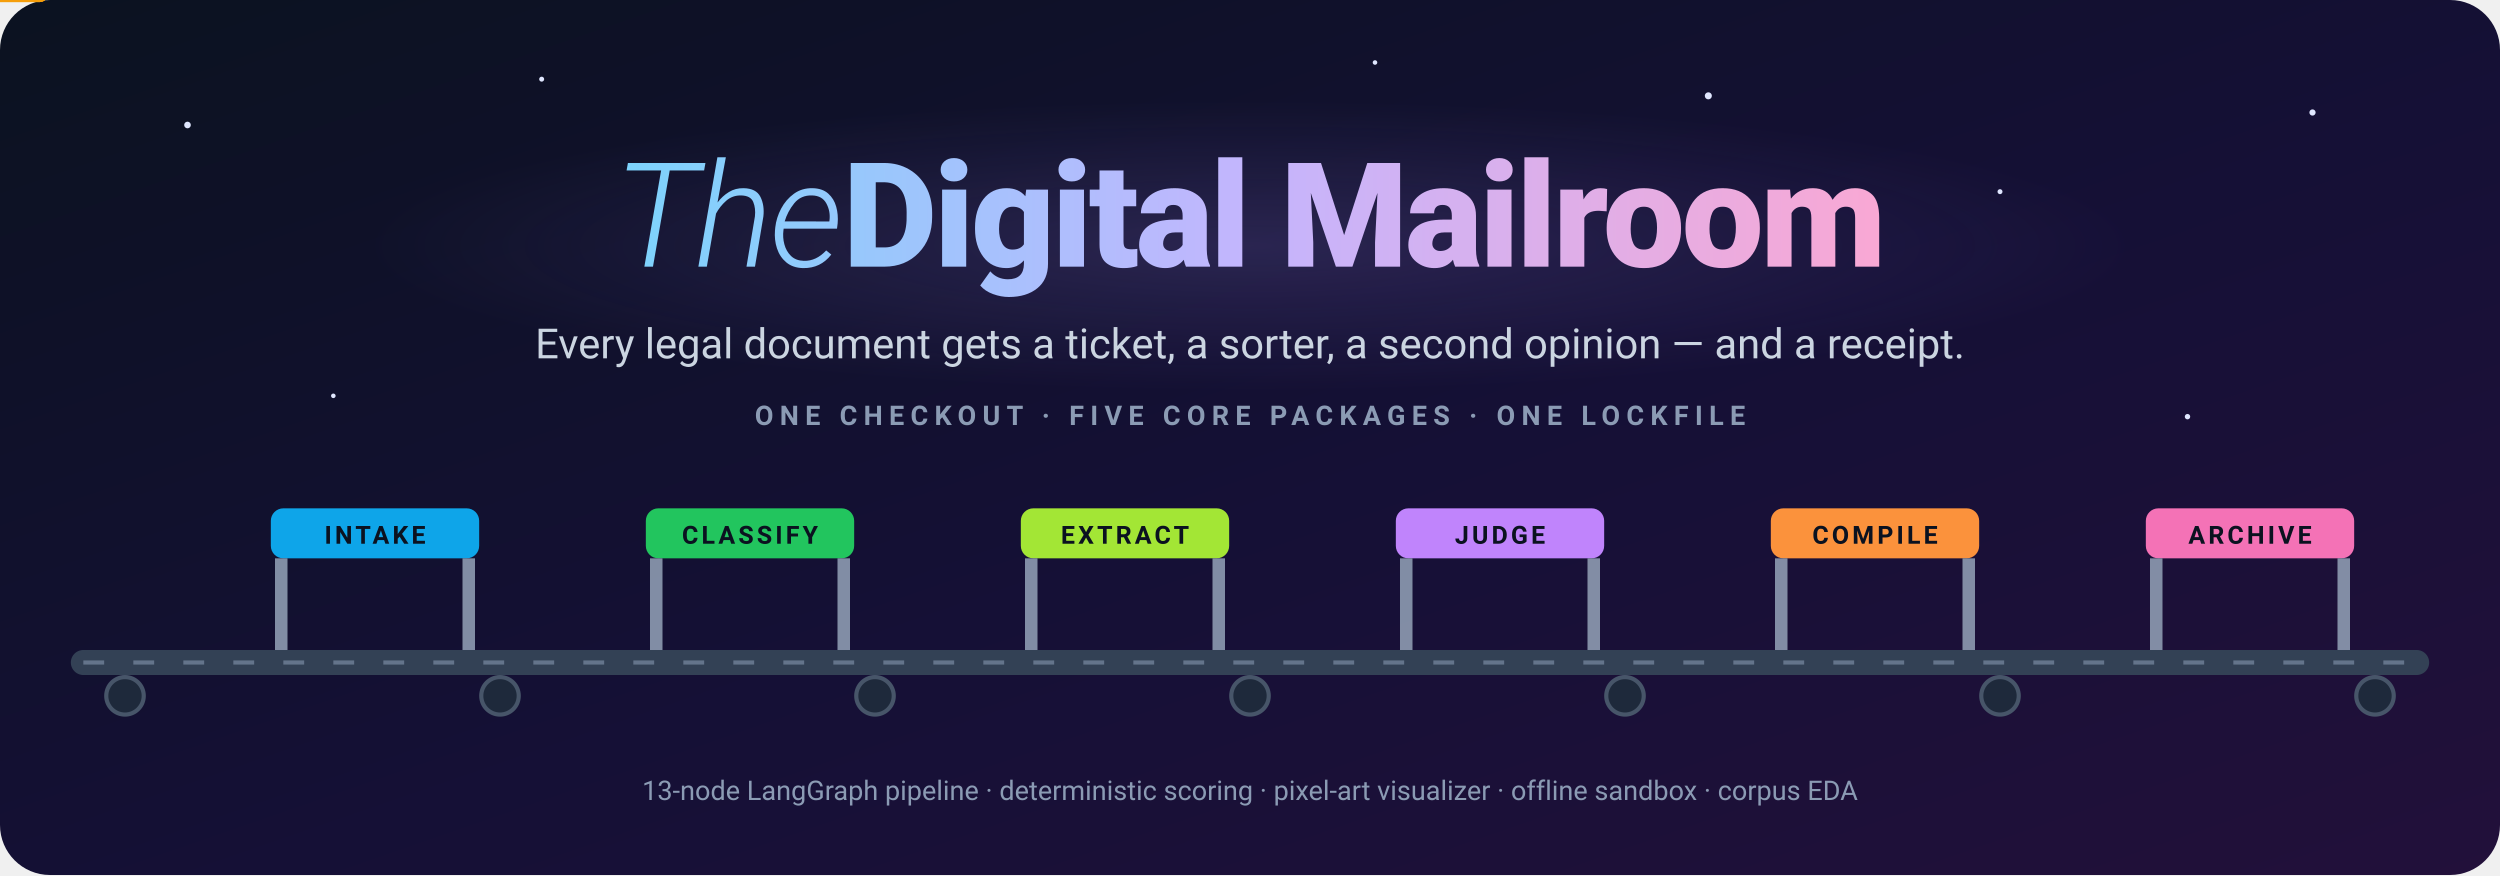
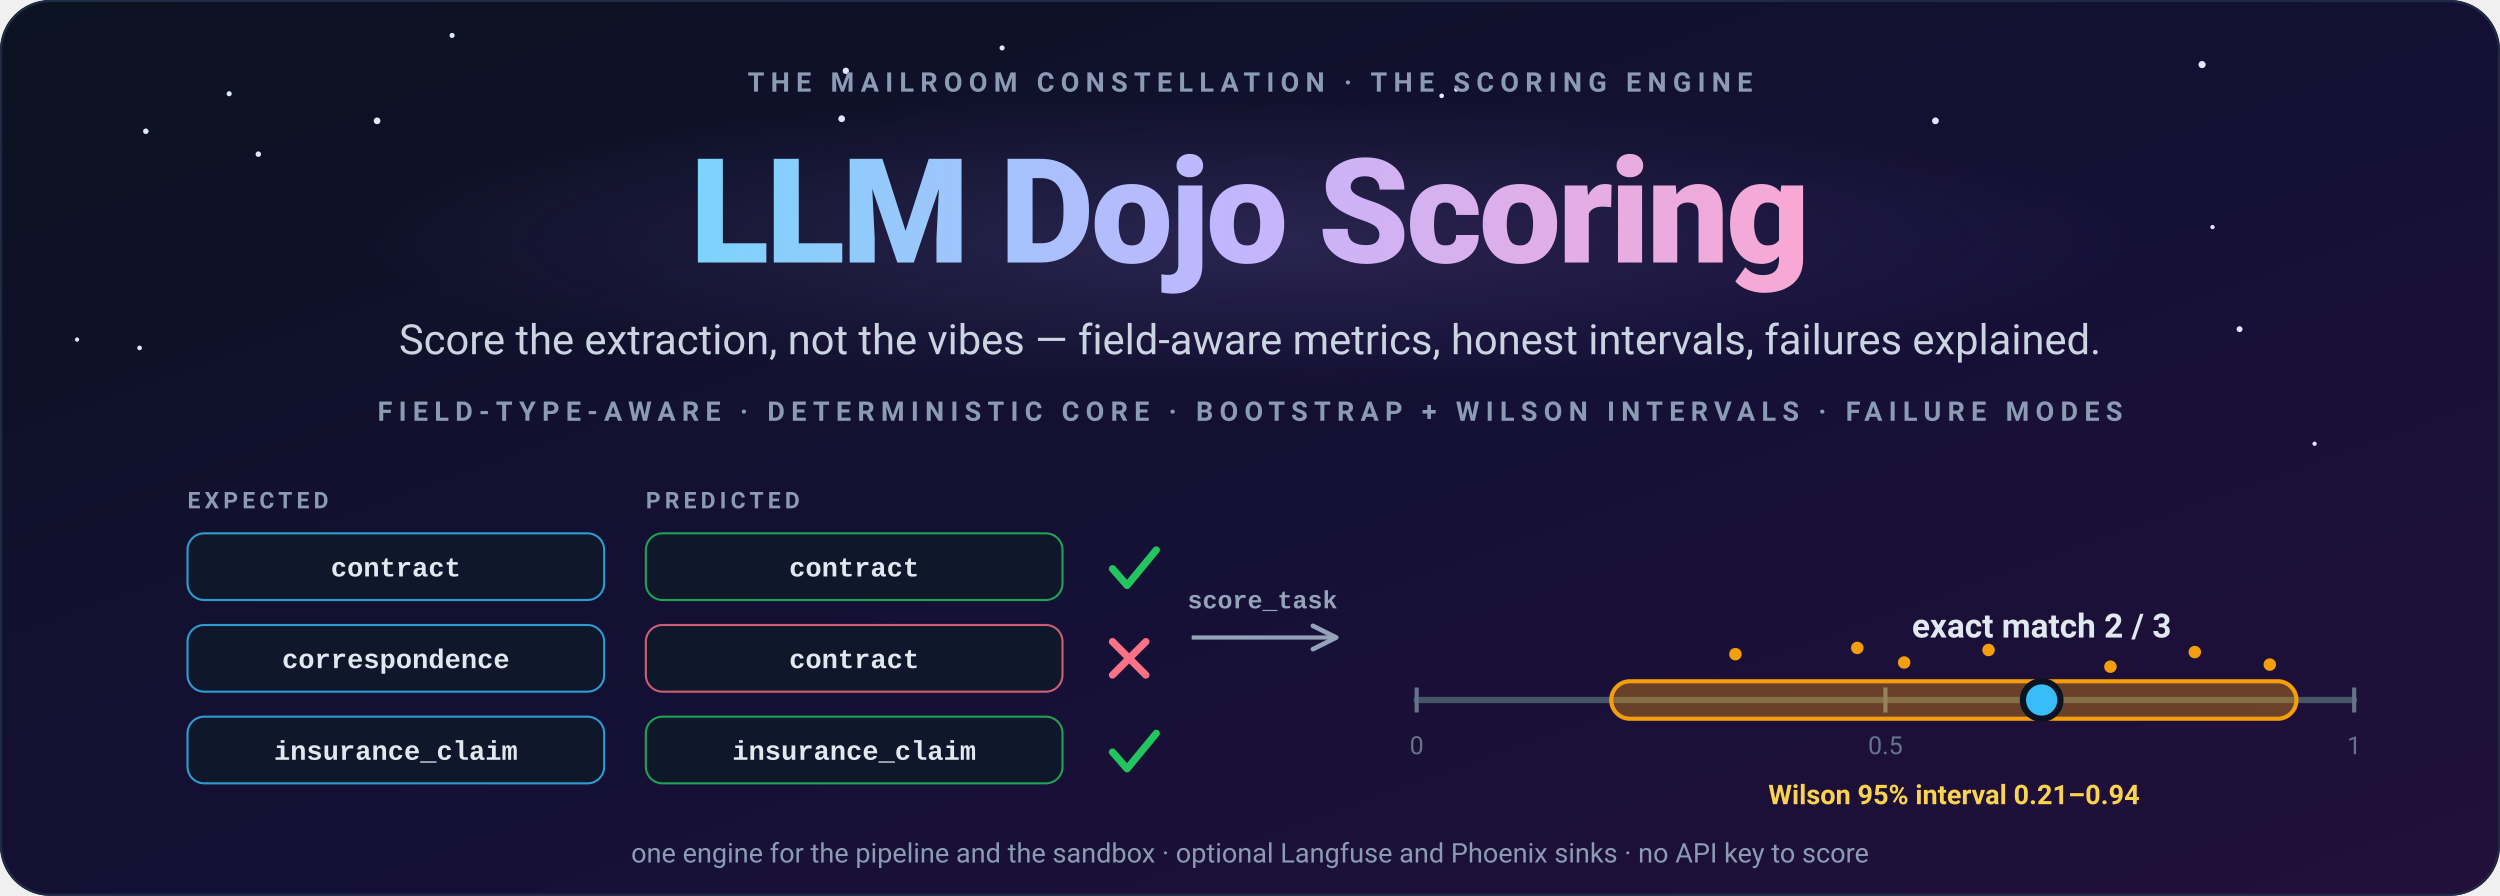
- <svg xmlns="http://www.w3.org/2000/svg" viewBox="0 0 1200 420" width="1200" height="420" role="img" aria-labelledby="t d" font-family="ui-sans-serif,-apple-system,'Segoe UI',Roboto,Helvetica,Arial,sans-serif">
+ <svg xmlns="http://www.w3.org/2000/svg" viewBox="0 0 1200 430" width="1200" height="430" role="img" aria-labelledby="t d" font-family="ui-sans-serif,-apple-system,'Segoe UI',Roboto,Helvetica,Arial,sans-serif">
  <defs>
    <linearGradient id="bg" x1="0" y1="0" x2="1" y2="1">
      <stop offset="0" stop-color="#0b1220" />
-       <stop offset="0.55" stop-color="#151036" />
+       <stop offset=".55" stop-color="#151036" />
      <stop offset="1" stop-color="#22103a" />
    </linearGradient>
-     <linearGradient id="title" x1="0" y1="0" x2="1" y2="0">
+     <linearGradient id="ttl" x1="0" y1="0" x2="1" y2="0">
      <stop offset="0" stop-color="#7dd3fc" />
-       <stop offset="0.5" stop-color="#c4b5fd" />
+       <stop offset=".5" stop-color="#c4b5fd" />
      <stop offset="1" stop-color="#f9a8d4" />
-       <animateTransform attributeName="gradientTransform" type="translate" values="-0.3 0;0.3 0;-0.3 0" dur="8s" repeatCount="indefinite" />
    </linearGradient>
-     <radialGradient id="glow" cx="0.5" cy="0.5" r="0.5">
-       <stop offset="0" stop-color="#a78bfa" stop-opacity="0.9" />
+     <radialGradient id="glow" cx=".5" cy=".5" r=".5">
+       <stop offset="0" stop-color="#a78bfa" stop-opacity=".9" />
      <stop offset="1" stop-color="#a78bfa" stop-opacity="0" />
    </radialGradient>
+     <filter id="soft" x="-50%" y="-50%" width="200%" height="200%">
+       <feGaussianBlur stdDeviation="3" />
+     </filter>
+     <marker id="arr" viewBox="0 0 10 10" refX="8" refY="5" markerWidth="7" markerHeight="7" orient="auto-start-reverse">
+       <path d="M1 1 L9 5 L1 9" fill="none" stroke="#94a3b8" stroke-width="1.6" stroke-linecap="round" stroke-linejoin="round" />
+     </marker>
    <g id="env">
      <rect x="-22" y="-30" width="44" height="30" rx="3" fill="#fef3c7" stroke="#f59e0b" stroke-width="2" />
      <polyline points="-22,-30 0,-13 22,-30" fill="none" stroke="#f59e0b" stroke-width="2" stroke-linejoin="round" />
      <circle cx="0" cy="-13" r="3.2" fill="#ef4444" />
    </g>
-     <path id="belt" d="M40 312 H1160" />
  </defs>
-   <rect width="1200" height="420" rx="24" fill="url(#bg)" />
+   <style>@media (prefers-reduced-motion: reduce){.motion{display:none}}</style>
+   <rect width="1200" height="430" rx="24" fill="url(#bg)" />
+   <rect x=".5" y=".5" width="1199" height="429" rx="24" fill="none" stroke="#1f2a44" />
  <g fill="#e0e7ff">
-     <circle cx="90" cy="60" r="1.6">
-       <animate attributeName="opacity" values="0.2;1;0.2" dur="3.1s" repeatCount="indefinite" />
+     <circle cx="481" cy="23" r="1.2" opacity=".35" />
+     <circle cx="110" cy="45" r="1.2" opacity=".35" />
+     <circle cx="70" cy="63" r="1.3" opacity=".35" />
+     <circle cx="1075" cy="158" r="1.4" opacity=".35" />
+     <circle cx="404" cy="57" r="1.6" opacity=".35" />
+     <circle cx="217" cy="17" r="1.2" opacity=".35" />
+     <circle cx="37" cy="163" r="1" opacity=".35" />
+     <circle cx="1111" cy="213" r="1" opacity=".35" />
+     <circle cx="67" cy="167" r="1.1" opacity=".35" />
+     <circle cx="1057" cy="31" r="1.7" opacity=".35" />
+     <circle cx="1062" cy="109" r="1" opacity=".35" />
+     <circle cx="699" cy="43" r="1" opacity=".35" />
+     <circle cx="181" cy="58" r="1.6" opacity=".35" />
+     <circle cx="929" cy="58" r="1.6" opacity=".35" />
+     <circle cx="124" cy="74" r="1.3" opacity=".35" />
+     <circle cx="406" cy="34" r="1.5" opacity=".35" />
+     <circle cx="692" cy="46" r="1.1" opacity=".35" />
+   </g>
+   <g class="motion" fill="#e0e7ff">
+     <circle cx="481" cy="23" r="1.2">
+       <animate attributeName="opacity" values="0;.9;0" dur="4.3s" begin="0.4s" repeatCount="indefinite" />
    </circle>
-     <circle cx="260" cy="38" r="1.2">
-       <animate attributeName="opacity" values="1;0.2;1" dur="2.4s" repeatCount="indefinite" />
+     <circle cx="110" cy="45" r="1.2">
+       <animate attributeName="opacity" values="0;.9;0" dur="4.6s" begin="0.8s" repeatCount="indefinite" />
    </circle>
-     <circle cx="410" cy="82" r="1.4">
-       <animate attributeName="opacity" values="0.3;1;0.3" dur="4.2s" repeatCount="indefinite" />
+     <circle cx="70" cy="63" r="1.3">
+       <animate attributeName="opacity" values="0;.9;0" dur="2.6s" begin="2s" repeatCount="indefinite" />
    </circle>
-     <circle cx="820" cy="46" r="1.7">
-       <animate attributeName="opacity" values="1;0.3;1" dur="3.6s" repeatCount="indefinite" />
+     <circle cx="1075" cy="158" r="1.4">
+       <animate attributeName="opacity" values="0;.9;0" dur="3s" begin="0s" repeatCount="indefinite" />
    </circle>
-     <circle cx="960" cy="92" r="1.2">
-       <animate attributeName="opacity" values="0.2;1;0.2" dur="2.8s" repeatCount="indefinite" />
+     <circle cx="404" cy="57" r="1.6">
+       <animate attributeName="opacity" values="0;.9;0" dur="2.8s" begin="0.8s" repeatCount="indefinite" />
    </circle>
-     <circle cx="1110" cy="54" r="1.5">
-       <animate attributeName="opacity" values="0.4;1;0.4" dur="3.9s" repeatCount="indefinite" />
+     <circle cx="217" cy="17" r="1.2">
+       <animate attributeName="opacity" values="0;.9;0" dur="3.4s" begin="1.2s" repeatCount="indefinite" />
    </circle>
-     <circle cx="660" cy="30" r="1.1">
-       <animate attributeName="opacity" values="1;0.2;1" dur="2.2s" repeatCount="indefinite" />
+     <circle cx="37" cy="163" r="1">
+       <animate attributeName="opacity" values="0;.9;0" dur="2.3s" begin="0.8s" repeatCount="indefinite" />
    </circle>
-     <circle cx="160" cy="190" r="1.1">
-       <animate attributeName="opacity" values="0.2;0.9;0.2" dur="3.3s" repeatCount="indefinite" />
+     <circle cx="1111" cy="213" r="1">
+       <animate attributeName="opacity" values="0;.9;0" dur="3.8s" begin="1.2s" repeatCount="indefinite" />
    </circle>
-     <circle cx="1050" cy="200" r="1.3">
-       <animate attributeName="opacity" values="0.9;0.2;0.9" dur="2.6s" repeatCount="indefinite" />
+     <circle cx="67" cy="167" r="1.1">
+       <animate attributeName="opacity" values="0;.9;0" dur="4.2s" begin="2s" repeatCount="indefinite" />
+     </circle>
+     <circle cx="1057" cy="31" r="1.7">
+       <animate attributeName="opacity" values="0;.9;0" dur="3s" begin="0.8s" repeatCount="indefinite" />
+     </circle>
+     <circle cx="1062" cy="109" r="1">
+       <animate attributeName="opacity" values="0;.9;0" dur="4.5s" begin="2.4s" repeatCount="indefinite" />
+     </circle>
+     <circle cx="699" cy="43" r="1">
+       <animate attributeName="opacity" values="0;.9;0" dur="3.9s" begin="1.6s" repeatCount="indefinite" />
+     </circle>
+     <circle cx="181" cy="58" r="1.6">
+       <animate attributeName="opacity" values="0;.9;0" dur="4s" begin="2s" repeatCount="indefinite" />
+     </circle>
+     <circle cx="929" cy="58" r="1.6">
+       <animate attributeName="opacity" values="0;.9;0" dur="2.4s" begin="0s" repeatCount="indefinite" />
+     </circle>
+     <circle cx="124" cy="74" r="1.3">
+       <animate attributeName="opacity" values="0;.9;0" dur="4s" begin="0.4s" repeatCount="indefinite" />
+     </circle>
+     <circle cx="406" cy="34" r="1.5">
+       <animate attributeName="opacity" values="0;.9;0" dur="4.6s" begin="2s" repeatCount="indefinite" />
+     </circle>
+     <circle cx="692" cy="46" r="1.1">
+       <animate attributeName="opacity" values="0;.9;0" dur="4.1s" begin="0.4s" repeatCount="indefinite" />
    </circle>
  </g>
-   <ellipse cx="600" cy="118" rx="420" ry="70" fill="url(#glow)" opacity="0.18" />
-   <text x="600" y="128" text-anchor="middle" font-size="70" font-weight="800" letter-spacing="-1.5" fill="url(#title)">
-     <tspan font-weight="300" font-style="italic">The </tspan>Digital Mailroom</text>
-   <text x="600" y="172" text-anchor="middle" font-size="20" fill="#cbd5e1">Every legal document gets a ticket, a sorter, a second opinion — and a receipt.</text>
-   <text x="600" y="204" text-anchor="middle" font-size="13" font-weight="600" letter-spacing="3" fill="#8b9bb4">ONE CHECKOUT · FIVE CORE PACKAGES · ONE LOCKFILE</text>
-   <line x1="40" y1="318" x2="1160" y2="318" stroke="#334155" stroke-width="12" stroke-linecap="round" />
-   <line x1="40" y1="318" x2="1160" y2="318" stroke="#64748b" stroke-width="2" stroke-dasharray="10 14">
-     <animate attributeName="stroke-dashoffset" from="24" to="0" dur="0.6s" repeatCount="indefinite" />
-   </line>
-   <g fill="#1e293b" stroke="#475569" stroke-width="2">
-     <circle cx="60" cy="334" r="9" />
-     <circle cx="240" cy="334" r="9" />
-     <circle cx="420" cy="334" r="9" />
-     <circle cx="600" cy="334" r="9" />
-     <circle cx="780" cy="334" r="9" />
-     <circle cx="960" cy="334" r="9" />
-     <circle cx="1140" cy="334" r="9" />
+   <text x="600" y="44" font-size="13" fill="#8b9bb4" font-weight="700" text-anchor="middle" letter-spacing="3">THE MAILROOM CONSTELLATION · THE SCORING ENGINE</text>
+   <ellipse cx="600" cy="116" rx="420" ry="70" fill="url(#glow)" opacity=".18" />
+   <text x="600" y="126" text-anchor="middle" font-size="70" font-weight="800" letter-spacing="-1.5" fill="url(#ttl)">LLM Dojo Scoring</text>
+   <text x="600" y="170" font-size="20" fill="#cbd5e1" text-anchor="middle">Score the extraction, not the vibes — field-aware metrics, honest intervals, failures explained.</text>
+   <text x="600" y="202" font-size="13" fill="#8b9bb4" font-weight="600" text-anchor="middle" letter-spacing="3">FIELD-TYPE-AWARE · DETERMINISTIC CORE · BOOTSTRAP + WILSON INTERVALS · FAILURE MODES</text>
+   <text x="90" y="244" font-size="11" fill="#8b9bb4" font-weight="700" letter-spacing="2">EXPECTED</text>
+   <text x="310" y="244" font-size="11" fill="#8b9bb4" font-weight="700" letter-spacing="2">PREDICTED</text>
+   <rect x="90" y="256" width="200" height="32" rx="8" fill="#0f172a" stroke="#38bdf8" stroke-opacity=".8" />
+   <text x="190" y="276.7" font-size="13" fill="#e2e8f0" font-weight="600" text-anchor="middle" font-family="ui-monospace,SFMono-Regular,Menlo,Consolas,'Liberation Mono',monospace">contract</text>
+   <rect x="310" y="256" width="200" height="32" rx="8" fill="#0f172a" stroke="#22c55e" stroke-opacity=".8" />
+   <text x="410" y="276.7" font-size="13" fill="#e2e8f0" font-weight="600" text-anchor="middle" font-family="ui-monospace,SFMono-Regular,Menlo,Consolas,'Liberation Mono',monospace">contract</text>
+   <path d="M534 273 l7 8 l14 -17" fill="none" stroke="#22c55e" stroke-width="3.5" stroke-linecap="round" stroke-linejoin="round" />
+   <rect x="90" y="300" width="200" height="32" rx="8" fill="#0f172a" stroke="#38bdf8" stroke-opacity=".8" />
+   <text x="190" y="320.7" font-size="13" fill="#e2e8f0" font-weight="600" text-anchor="middle" font-family="ui-monospace,SFMono-Regular,Menlo,Consolas,'Liberation Mono',monospace">correspondence</text>
+   <rect x="310" y="300" width="200" height="32" rx="8" fill="#0f172a" stroke="#fb7185" stroke-opacity=".8" />
+   <text x="410" y="320.7" font-size="13" fill="#e2e8f0" font-weight="600" text-anchor="middle" font-family="ui-monospace,SFMono-Regular,Menlo,Consolas,'Liberation Mono',monospace">contract</text>
+   <path d="M534 308 l16 16 M550 308 l-16 16" fill="none" stroke="#fb7185" stroke-width="3.5" stroke-linecap="round" />
+   <rect x="90" y="344" width="200" height="32" rx="8" fill="#0f172a" stroke="#38bdf8" stroke-opacity=".8" />
+   <text x="190" y="364.7" font-size="13" fill="#e2e8f0" font-weight="600" text-anchor="middle" font-family="ui-monospace,SFMono-Regular,Menlo,Consolas,'Liberation Mono',monospace">insurance_claim</text>
+   <rect x="310" y="344" width="200" height="32" rx="8" fill="#0f172a" stroke="#22c55e" stroke-opacity=".8" />
+   <text x="410" y="364.7" font-size="13" fill="#e2e8f0" font-weight="600" text-anchor="middle" font-family="ui-monospace,SFMono-Regular,Menlo,Consolas,'Liberation Mono',monospace">insurance_claim</text>
+   <path d="M534 361 l7 8 l14 -17" fill="none" stroke="#22c55e" stroke-width="3.5" stroke-linecap="round" stroke-linejoin="round" />
+   <rect class="motion" x="80" y="252" width="480" height="40" rx="10" fill="#ffffff" opacity="0">
+     <animate attributeName="y" values="252;296;340;340" keyTimes="0;.33;.66;1" dur="4s" repeatCount="indefinite" />
+     <animate attributeName="opacity" values=".10;.10;.10;0" keyTimes="0;.33;.66;1" dur="4s" repeatCount="indefinite" />
+   </rect>
+   <path d="M572 306 L640 306" fill="none" stroke="#94a3b8" stroke-width="2" marker-end="url(#arr)" />
+   <text x="606" y="292" font-size="12" fill="#94a3b8" font-weight="600" text-anchor="middle" font-family="ui-monospace,SFMono-Regular,Menlo,Consolas,'Liberation Mono',monospace">score_task</text>
+   <line x1="680" y1="336" x2="1130" y2="336" stroke="#475569" stroke-width="3" stroke-linecap="round" />
+   <line x1="680" y1="330" x2="680" y2="342" stroke="#64748b" stroke-width="2" />
+   <text x="680" y="362" font-size="12" fill="#64748b" text-anchor="middle">0</text>
+   <line x1="905" y1="330" x2="905" y2="342" stroke="#64748b" stroke-width="2" />
+   <text x="905" y="362" font-size="12" fill="#64748b" text-anchor="middle">0.5</text>
+   <line x1="1130" y1="330" x2="1130" y2="342" stroke="#64748b" stroke-width="2" />
+   <text x="1130" y="362" font-size="12" fill="#64748b" text-anchor="middle">1</text>
+   <rect x="773.4" y="327" width="328.9" height="18" rx="9" fill="#f59e0b" opacity=".35" />
+   <rect x="773.4" y="327" width="328.9" height="18" rx="9" fill="none" stroke="#f59e0b" stroke-width="2" />
+   <circle cx="980" cy="336" r="9" fill="#38bdf8" stroke="#0b1220" stroke-width="3" />
+   <text x="980" y="306" font-size="16" fill="#e2e8f0" font-weight="700" text-anchor="middle">exact match 2 / 3</text>
+   <text x="937.9" y="386" font-size="13" fill="#fcd34d" font-weight="600" text-anchor="middle">Wilson 95% interval 0.21–0.94</text>
+   <g class="motion">
+     <circle cx="833" cy="314" r="3" fill="#f59e0b">
+       <animate attributeName="opacity" values="0;.9;0" dur="3s" begin="0s" repeatCount="indefinite" />
+     </circle>
+     <circle cx="914" cy="318" r="3" fill="#f59e0b">
+       <animate attributeName="opacity" values="0;.9;0" dur="3s" begin="0.3s" repeatCount="indefinite" />
+     </circle>
+     <circle cx="954.5" cy="312" r="3" fill="#f59e0b">
+       <animate attributeName="opacity" values="0;.9;0" dur="3s" begin="0.7s" repeatCount="indefinite" />
+     </circle>
+     <circle cx="1013" cy="320" r="3" fill="#f59e0b">
+       <animate attributeName="opacity" values="0;.9;0" dur="3s" begin="1s" repeatCount="indefinite" />
+     </circle>
+     <circle cx="1053.5" cy="313" r="3" fill="#f59e0b">
+       <animate attributeName="opacity" values="0;.9;0" dur="3s" begin="1.4s" repeatCount="indefinite" />
+     </circle>
+     <circle cx="1089.5" cy="319" r="3" fill="#f59e0b">
+       <animate attributeName="opacity" values="0;.9;0" dur="3s" begin="1.8s" repeatCount="indefinite" />
+     </circle>
+     <circle cx="891.5" cy="311" r="3" fill="#f59e0b">
+       <animate attributeName="opacity" values="0;.9;0" dur="3s" begin="2.1s" repeatCount="indefinite" />
+     </circle>
  </g>
-   <g font-size="12" font-weight="700" letter-spacing="1.5" text-anchor="middle">
-     <g>
-       <rect x="130" y="244" width="100" height="24" rx="6" fill="#0ea5e9">
-         <animate attributeName="opacity" values="1;0.35;0.35" keyTimes="0;0.35;1" dur="2s" begin="0.67s" repeatCount="indefinite" />
-       </rect>
-       <text x="180" y="261" fill="#0b1220">INTAKE</text>
-     </g>
-     <g>
-       <rect x="310" y="244" width="100" height="24" rx="6" fill="#22c55e">
-         <animate attributeName="opacity" values="1;0.35;0.35" keyTimes="0;0.35;1" dur="2s" begin="1.67s" repeatCount="indefinite" />
-       </rect>
-       <text x="360" y="261" fill="#0b1220">CLASSIFY</text>
-     </g>
-     <g>
-       <rect x="490" y="244" width="100" height="24" rx="6" fill="#a3e635">
-         <animate attributeName="opacity" values="1;0.35;0.35" keyTimes="0;0.35;1" dur="2s" begin="2.67s" repeatCount="indefinite" />
-       </rect>
-       <text x="540" y="261" fill="#0b1220">EXTRACT</text>
-     </g>
-     <g>
-       <rect x="670" y="244" width="100" height="24" rx="6" fill="#c084fc">
-         <animate attributeName="opacity" values="1;0.35;0.35" keyTimes="0;0.35;1" dur="2s" begin="3.67s" repeatCount="indefinite" />
-       </rect>
-       <text x="720" y="261" fill="#0b1220">JUDGE</text>
-     </g>
-     <g>
-       <rect x="850" y="244" width="100" height="24" rx="6" fill="#fb923c">
-         <animate attributeName="opacity" values="1;0.35;0.35" keyTimes="0;0.35;1" dur="2s" begin="4.67s" repeatCount="indefinite" />
-       </rect>
-       <text x="900" y="261" fill="#0b1220">COMPILE</text>
-     </g>
-     <g>
-       <rect x="1030" y="244" width="100" height="24" rx="6" fill="#f472b6">
-         <animate attributeName="opacity" values="1;0.35;0.35" keyTimes="0;0.35;1" dur="2s" begin="5.67s" repeatCount="indefinite" />
-       </rect>
-       <text x="1080" y="261" fill="#0b1220">ARCHIVE</text>
-     </g>
-   </g>
-   <g>
-     <use href="#env">
-       <animateMotion dur="6s" repeatCount="indefinite" begin="0s">
-         <mpath href="#belt" />
-       </animateMotion>
-       <animate attributeName="opacity" values="0;1;1;0" keyTimes="0;0.04;0.94;1" dur="6s" begin="0s" repeatCount="indefinite" />
-     </use>
-     <use href="#env">
-       <animateMotion dur="6s" repeatCount="indefinite" begin="2s">
-         <mpath href="#belt" />
-       </animateMotion>
-       <animate attributeName="opacity" values="0;1;1;0" keyTimes="0;0.04;0.94;1" dur="6s" begin="2s" repeatCount="indefinite" />
-     </use>
-     <use href="#env">
-       <animateMotion dur="6s" repeatCount="indefinite" begin="4s">
-         <mpath href="#belt" />
-       </animateMotion>
-       <animate attributeName="opacity" values="0;1;1;0" keyTimes="0;0.04;0.94;1" dur="6s" begin="4s" repeatCount="indefinite" />
-     </use>
-   </g>
-   <g fill="#94a3b8" opacity="0.85">
-     <rect x="132" y="268" width="6" height="44" />
-     <rect x="222" y="268" width="6" height="44" />
-     <rect x="312" y="268" width="6" height="44" />
-     <rect x="402" y="268" width="6" height="44" />
-     <rect x="492" y="268" width="6" height="44" />
-     <rect x="582" y="268" width="6" height="44" />
-     <rect x="672" y="268" width="6" height="44" />
-     <rect x="762" y="268" width="6" height="44" />
-     <rect x="852" y="268" width="6" height="44" />
-     <rect x="942" y="268" width="6" height="44" />
-     <rect x="1032" y="268" width="6" height="44" />
-     <rect x="1122" y="268" width="6" height="44" />
-   </g>
-   <text x="600" y="384" text-anchor="middle" font-size="13" fill="#8b9bb4">13-node LangGraph pipeline · deterministic scoring · pixel-art visualizer · offline sandbox · corpus EDA</text>
+   <text x="600" y="414" font-size="13" fill="#8b9bb4" text-anchor="middle">one engine for the pipeline and the sandbox · optional Langfuse and Phoenix sinks · no API key to score</text>
</svg>
